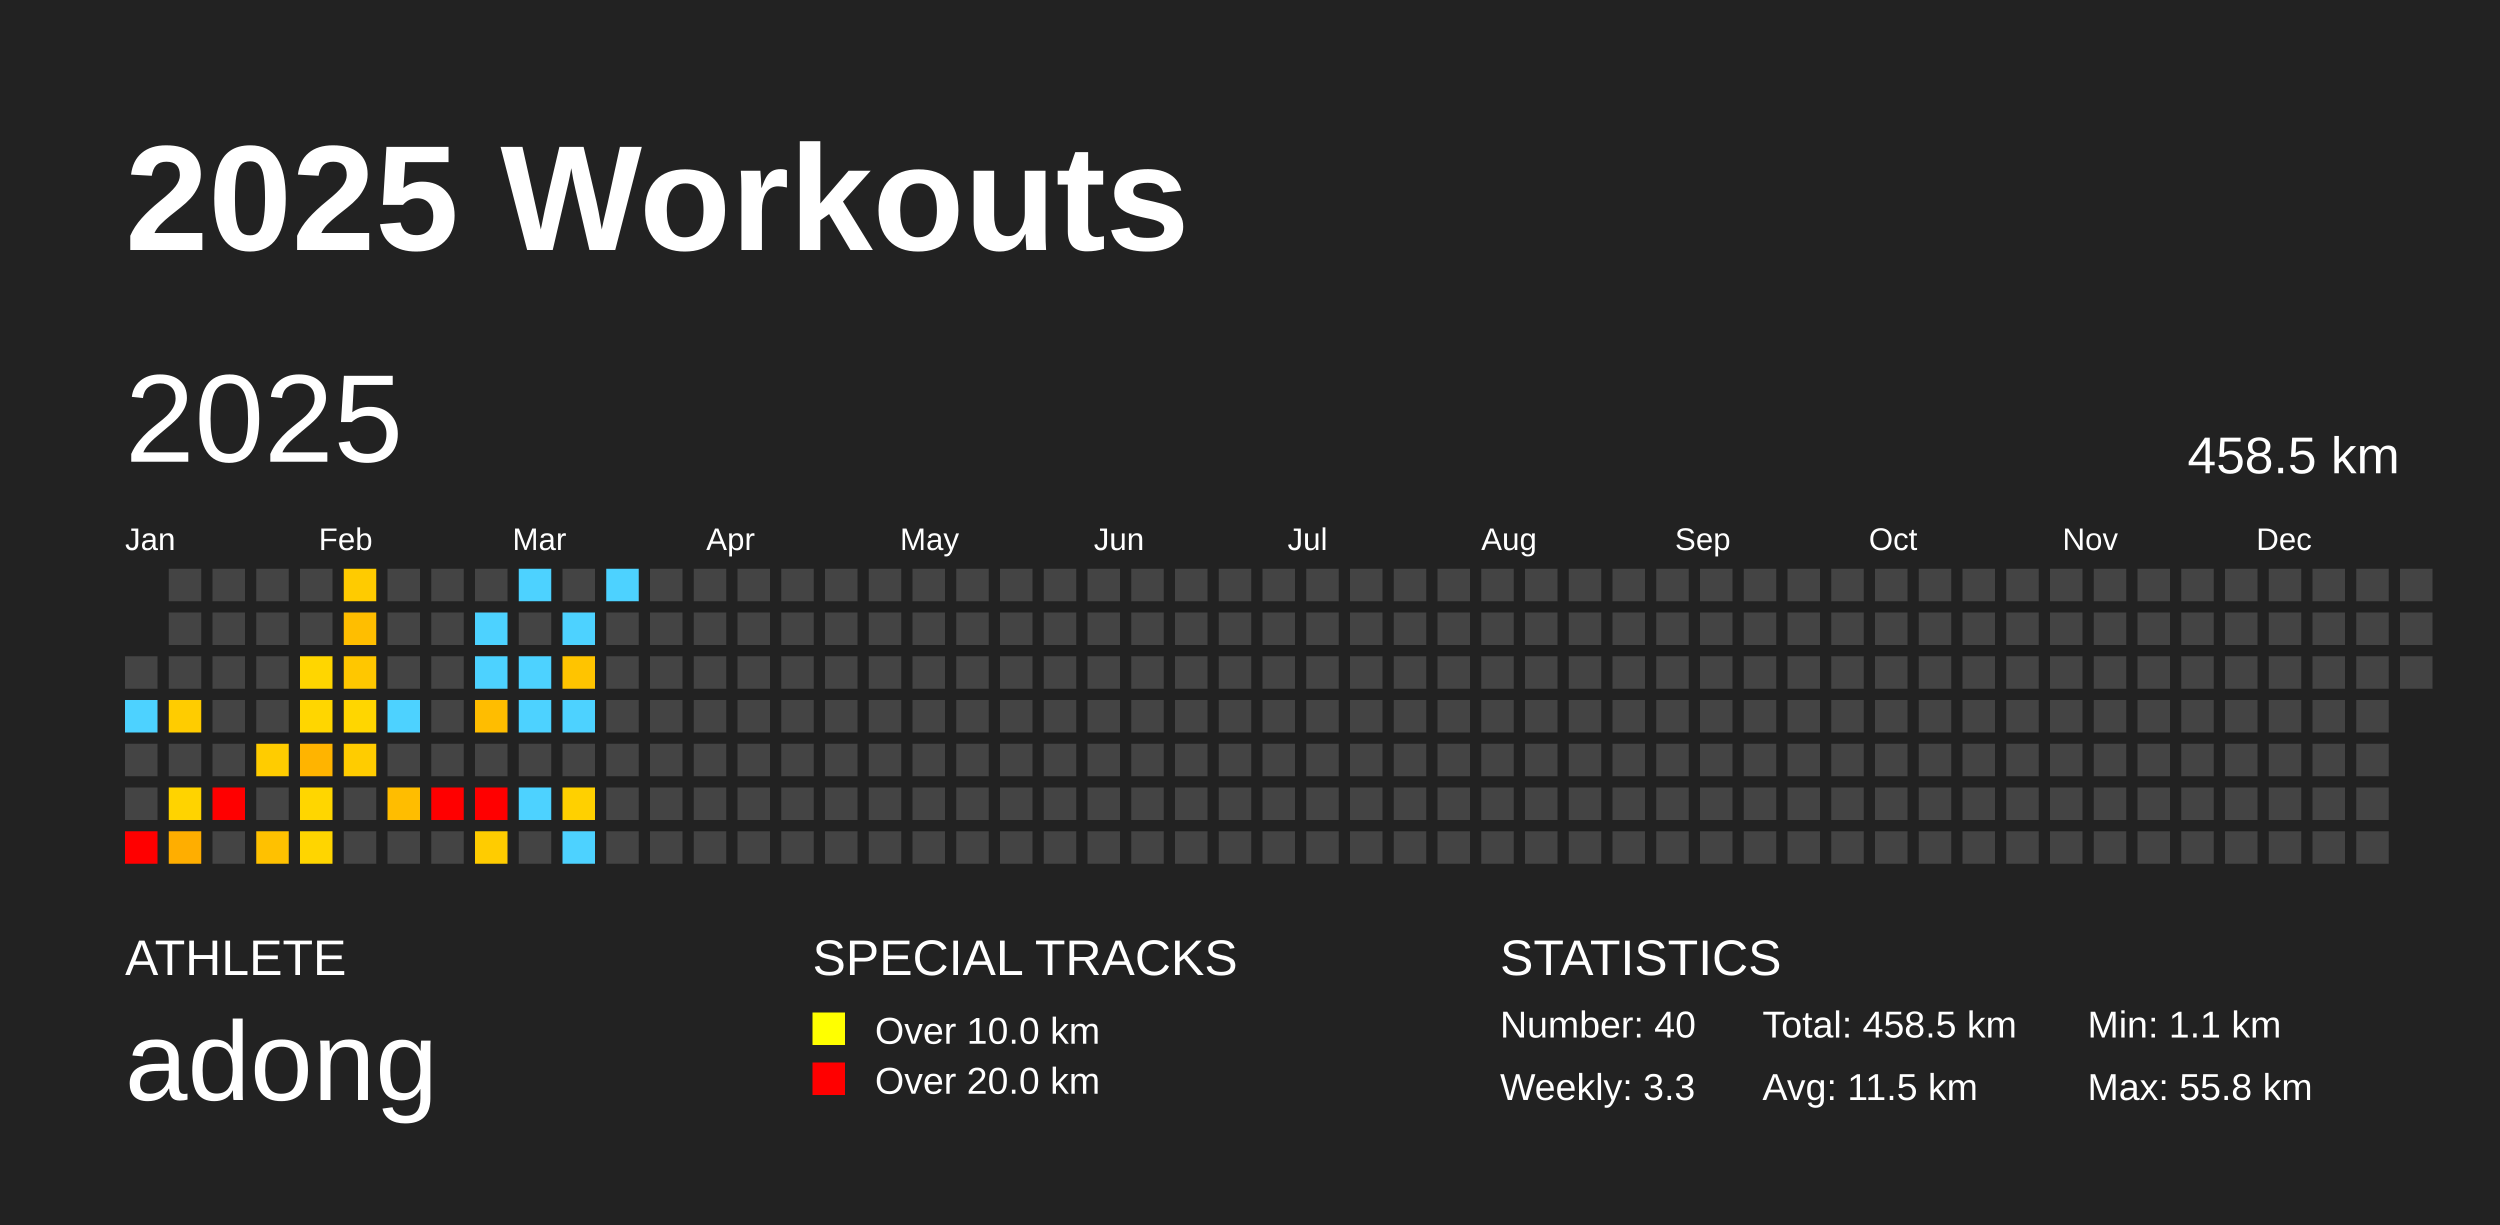
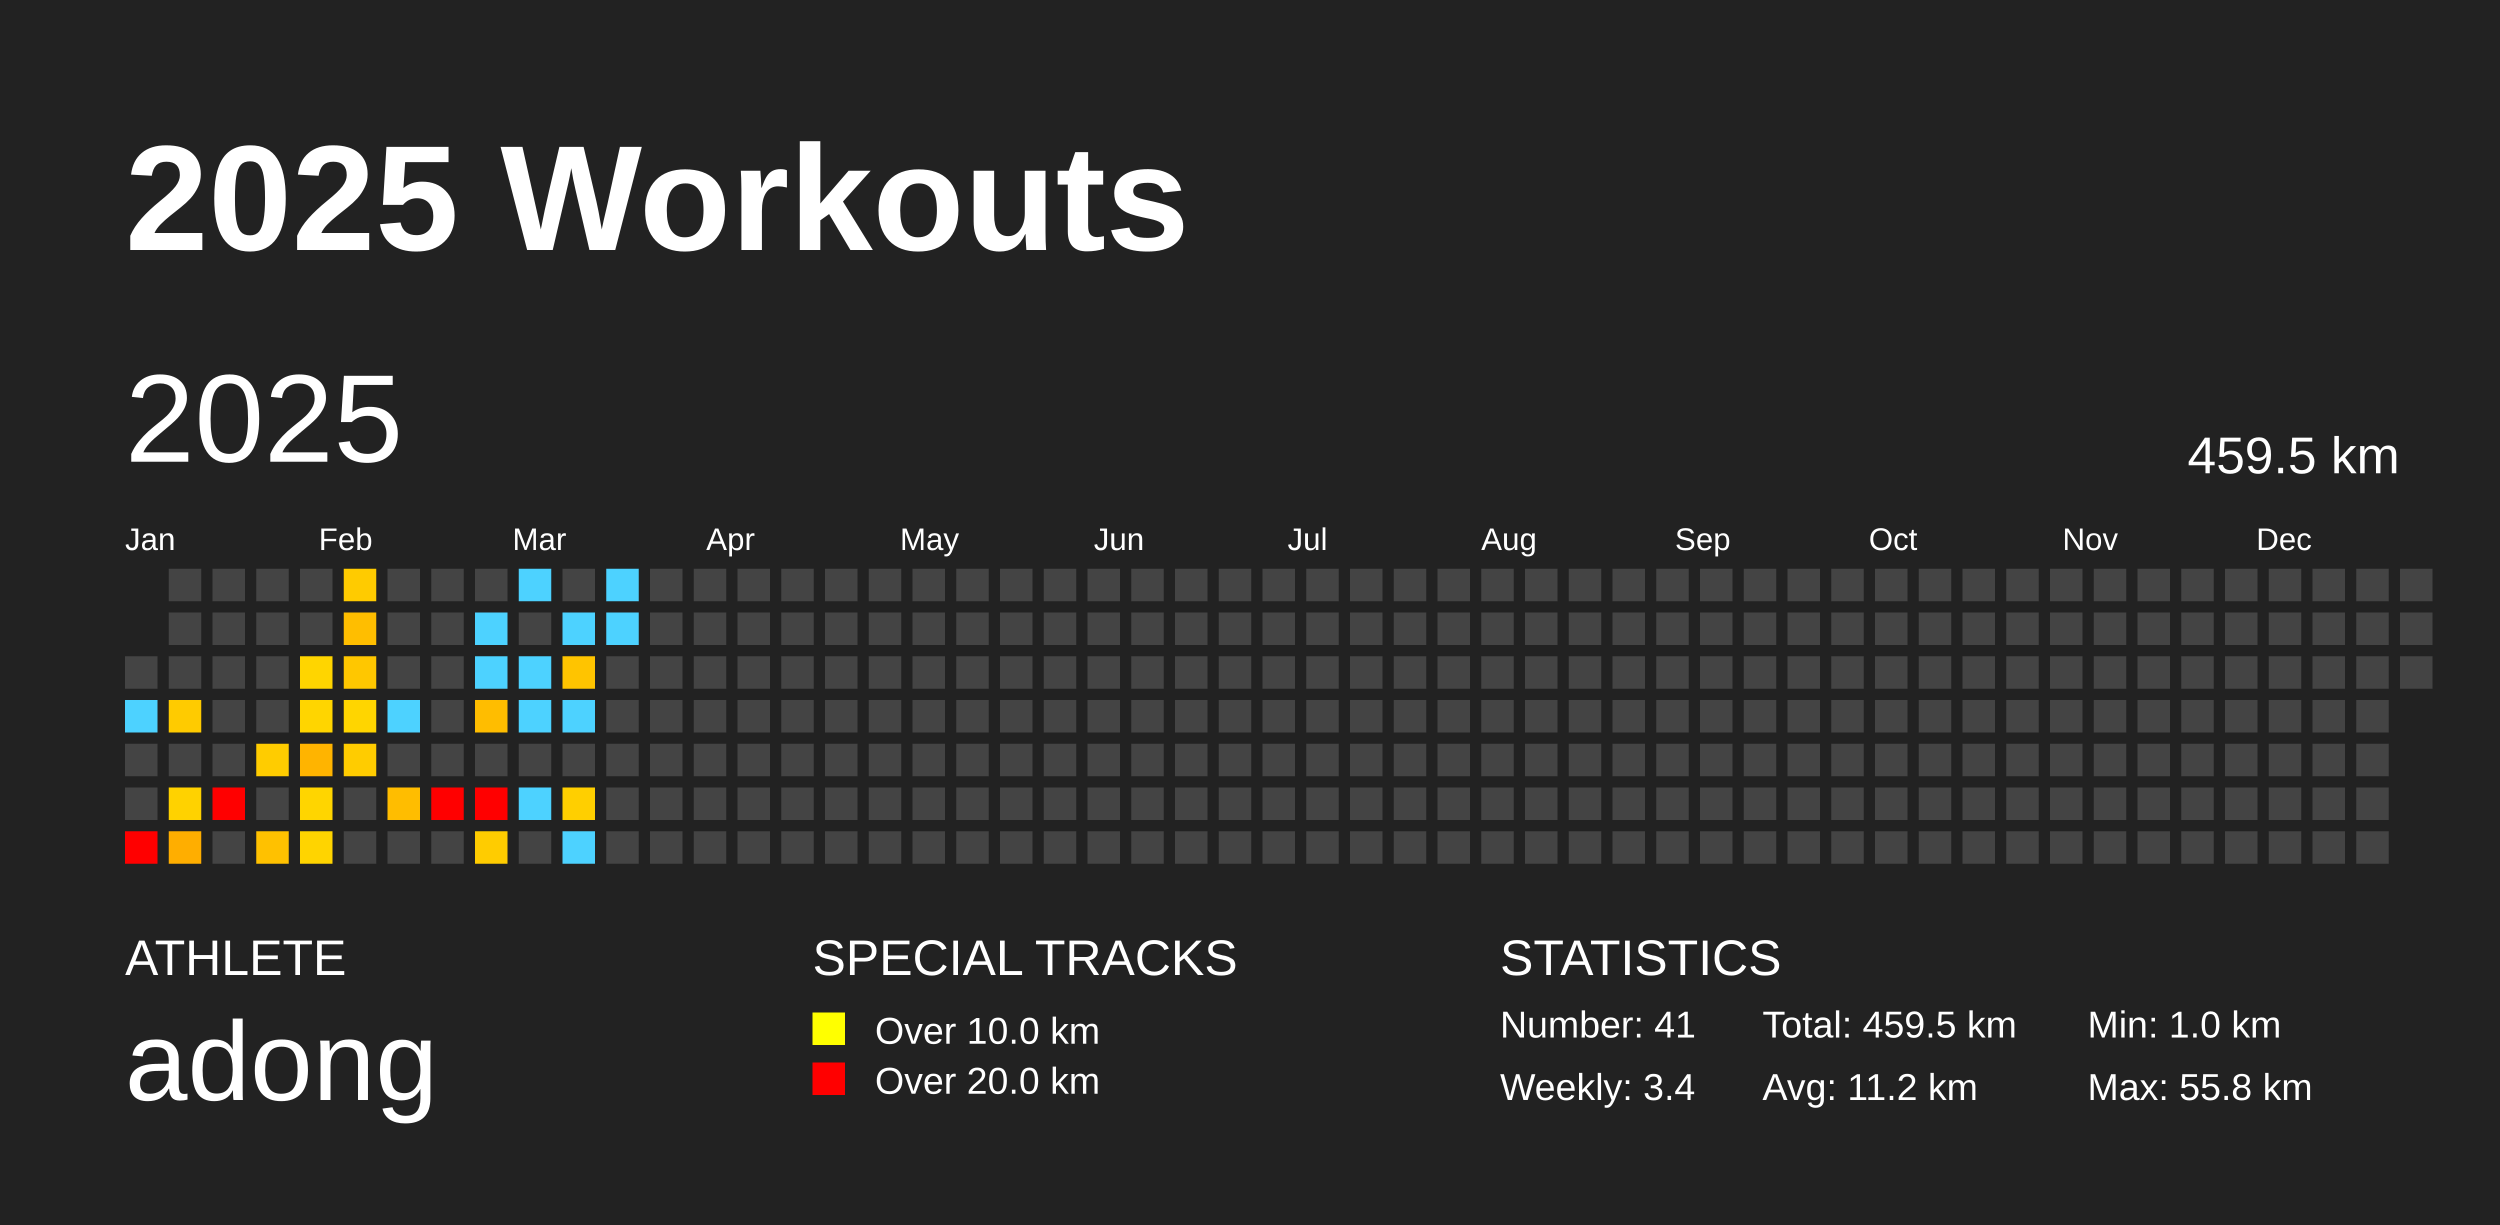
<svg xmlns="http://www.w3.org/2000/svg" baseProfile="full" height="98mm" version="1.1" viewBox="0,0,200,98" width="200mm">
  <defs />
  <rect fill="#222222" height="98" width="200" x="0" y="0" />
  <text fill="#FFFFFF" style="font-size:12px; font-family:Arial; font-weight:bold;" x="10" y="20">2025 Workouts</text>
  <text fill="#FFFFFF" style="font-size:4px; font-family:Arial" x="10" y="78">ATHLETE</text>
  <text fill="#FFFFFF" style="font-size:9px; font-family:Arial" x="10" y="88">adong</text>
  <text fill="#FFFFFF" style="font-size:4px; font-family:Arial" x="65" y="78">SPECIAL TRACKS</text>
  <rect fill="yellow" height="2.6" width="2.6" x="65" y="81" />
  <text fill="#FFFFFF" style="font-size:3px; font-family:Arial" x="70" y="83.5">Over 10.0 km</text>
  <rect fill="red" height="2.6" width="2.6" x="65" y="85" />
  <text fill="#FFFFFF" style="font-size:3px; font-family:Arial" x="70" y="87.5">Over 20.0 km</text>
  <text fill="#FFFFFF" style="font-size:4px; font-family:Arial" x="120" y="78">STATISTICS</text>
-   <text fill="#FFFFFF" style="font-size:3px; font-family:Arial" x="120" y="83">Number: 40</text>
-   <text fill="#FFFFFF" style="font-size:3px; font-family:Arial" x="120" y="88">Weekly: 3.3</text>
-   <text fill="#FFFFFF" style="font-size:3px; font-family:Arial" x="141" y="83">Total: 458.5 km</text>
-   <text fill="#FFFFFF" style="font-size:3px; font-family:Arial" x="141" y="88">Avg: 11.5 km</text>
-   <text fill="#FFFFFF" style="font-size:3px; font-family:Arial" x="167" y="83">Min: 1.1 km</text>
+   <text fill="#FFFFFF" style="font-size:3px; font-family:Arial" x="120" y="83">Number: 41</text>
+   <text fill="#FFFFFF" style="font-size:3px; font-family:Arial" x="120" y="88">Weekly: 3.4</text>
+   <text fill="#FFFFFF" style="font-size:3px; font-family:Arial" x="141" y="83">Total: 459.5 km</text>
+   <text fill="#FFFFFF" style="font-size:3px; font-family:Arial" x="141" y="88">Avg: 11.2 km</text>
+   <text fill="#FFFFFF" style="font-size:3px; font-family:Arial" x="167" y="83">Min: 1.0 km</text>
  <text fill="#FFFFFF" style="font-size:3px; font-family:Arial" x="167" y="88">Max: 55.8 km</text>
  <text dominant-baseline="hanging" fill="#FFFFFF" style="font-size:10.0px; font-family:Arial;" x="10" y="30">2025</text>
-   <text dominant-baseline="hanging" fill="#FFFFFF" style="font-size:4.125px; font-family:Arial;" x="175" y="35">458.5 km</text>
+   <text dominant-baseline="hanging" fill="#FFFFFF" style="font-size:4.125px; font-family:Arial;" x="175" y="35">459.5 km</text>
  <text fill="#FFFFFF" style="font-size:2.5px; font-family:Arial" x="10.0" y="44">Jan</text>
  <text fill="#FFFFFF" style="font-size:2.5px; font-family:Arial" x="25.5" y="44">Feb</text>
  <text fill="#FFFFFF" style="font-size:2.5px; font-family:Arial" x="41.0" y="44">Mar</text>
  <text fill="#FFFFFF" style="font-size:2.5px; font-family:Arial" x="56.5" y="44">Apr</text>
  <text fill="#FFFFFF" style="font-size:2.5px; font-family:Arial" x="72.0" y="44">May</text>
  <text fill="#FFFFFF" style="font-size:2.5px; font-family:Arial" x="87.5" y="44">Jun</text>
  <text fill="#FFFFFF" style="font-size:2.5px; font-family:Arial" x="103.0" y="44">Jul</text>
  <text fill="#FFFFFF" style="font-size:2.5px; font-family:Arial" x="118.5" y="44">Aug</text>
  <text fill="#FFFFFF" style="font-size:2.5px; font-family:Arial" x="134.0" y="44">Sep</text>
  <text fill="#FFFFFF" style="font-size:2.5px; font-family:Arial" x="149.5" y="44">Oct</text>
  <text fill="#FFFFFF" style="font-size:2.5px; font-family:Arial" x="165.0" y="44">Nov</text>
  <text fill="#FFFFFF" style="font-size:2.5px; font-family:Arial" x="180.5" y="44">Dec</text>
  <rect fill="#444444" height="2.6" width="2.6" x="10.0" y="52.5" />
  <rect fill="#4dd2ff" height="2.6" width="2.6" x="10.0" y="56.0" />
  <rect fill="#444444" height="2.6" width="2.6" x="10.0" y="59.5" />
  <rect fill="#444444" height="2.6" width="2.6" x="10.0" y="63.0" />
  <rect fill="red" height="2.6" width="2.6" x="10.0" y="66.5" />
  <rect fill="#444444" height="2.6" width="2.6" x="13.5" y="45.5" />
  <rect fill="#444444" height="2.6" width="2.6" x="13.5" y="49.0" />
  <rect fill="#444444" height="2.6" width="2.6" x="13.5" y="52.5" />
-   <rect fill="#ffcc00" height="2.6" width="2.6" x="13.5" y="56.0" />
+   <rect fill="#ffcb00" height="2.6" width="2.6" x="13.5" y="56.0" />
  <rect fill="#444444" height="2.6" width="2.6" x="13.5" y="59.5" />
-   <rect fill="#ffd300" height="2.6" width="2.6" x="13.5" y="63.0" />
+   <rect fill="#ffd200" height="2.6" width="2.6" x="13.5" y="63.0" />
  <rect fill="#ffae00" height="2.6" width="2.6" x="13.5" y="66.5" />
  <rect fill="#444444" height="2.6" width="2.6" x="17.0" y="45.5" />
  <rect fill="#444444" height="2.6" width="2.6" x="17.0" y="49.0" />
  <rect fill="#444444" height="2.6" width="2.6" x="17.0" y="52.5" />
  <rect fill="#444444" height="2.6" width="2.6" x="17.0" y="56.0" />
  <rect fill="#444444" height="2.6" width="2.6" x="17.0" y="59.5" />
  <rect fill="red" height="2.6" width="2.6" x="17.0" y="63.0" />
  <rect fill="#444444" height="2.6" width="2.6" x="17.0" y="66.5" />
  <rect fill="#444444" height="2.6" width="2.6" x="20.5" y="45.5" />
  <rect fill="#444444" height="2.6" width="2.6" x="20.5" y="49.0" />
  <rect fill="#444444" height="2.6" width="2.6" x="20.5" y="52.5" />
  <rect fill="#444444" height="2.6" width="2.6" x="20.5" y="56.0" />
  <rect fill="#ffcc00" height="2.6" width="2.6" x="20.5" y="59.5" />
  <rect fill="#444444" height="2.6" width="2.6" x="20.5" y="63.0" />
  <rect fill="#ffc100" height="2.6" width="2.6" x="20.5" y="66.5" />
  <rect fill="#444444" height="2.6" width="2.6" x="24.0" y="45.5" />
  <rect fill="#444444" height="2.6" width="2.6" x="24.0" y="49.0" />
-   <rect fill="#ffd600" height="2.6" width="2.6" x="24.0" y="52.5" />
-   <rect fill="#ffd600" height="2.6" width="2.6" x="24.0" y="56.0" />
+   <rect fill="#ffd500" height="2.6" width="2.6" x="24.0" y="52.5" />
+   <rect fill="#ffd500" height="2.6" width="2.6" x="24.0" y="56.0" />
  <rect fill="#ffb400" height="2.6" width="2.6" x="24.0" y="59.5" />
-   <rect fill="#ffd600" height="2.6" width="2.6" x="24.0" y="63.0" />
-   <rect fill="#ffd500" height="2.6" width="2.6" x="24.0" y="66.5" />
+   <rect fill="#ffd500" height="2.6" width="2.6" x="24.0" y="63.0" />
+   <rect fill="#ffd400" height="2.6" width="2.6" x="24.0" y="66.5" />
  <rect fill="#ffcb00" height="2.6" width="2.6" x="27.5" y="45.5" />
  <rect fill="#ffbe00" height="2.6" width="2.6" x="27.5" y="49.0" />
  <rect fill="#ffc700" height="2.6" width="2.6" x="27.5" y="52.5" />
-   <rect fill="#ffd600" height="2.6" width="2.6" x="27.5" y="56.0" />
+   <rect fill="#ffd500" height="2.6" width="2.6" x="27.5" y="56.0" />
  <rect fill="#ffcc00" height="2.6" width="2.6" x="27.5" y="59.5" />
  <rect fill="#444444" height="2.6" width="2.6" x="27.5" y="63.0" />
  <rect fill="#444444" height="2.6" width="2.6" x="27.5" y="66.5" />
  <rect fill="#444444" height="2.6" width="2.6" x="31.0" y="45.5" />
  <rect fill="#444444" height="2.6" width="2.6" x="31.0" y="49.0" />
  <rect fill="#444444" height="2.6" width="2.6" x="31.0" y="52.5" />
  <rect fill="#4dd2ff" height="2.6" width="2.6" x="31.0" y="56.0" />
  <rect fill="#444444" height="2.6" width="2.6" x="31.0" y="59.5" />
  <rect fill="#ffbd00" height="2.6" width="2.6" x="31.0" y="63.0" />
  <rect fill="#444444" height="2.6" width="2.6" x="31.0" y="66.5" />
  <rect fill="#444444" height="2.6" width="2.6" x="34.5" y="45.5" />
  <rect fill="#444444" height="2.6" width="2.6" x="34.5" y="49.0" />
  <rect fill="#444444" height="2.6" width="2.6" x="34.5" y="52.5" />
  <rect fill="#444444" height="2.6" width="2.6" x="34.5" y="56.0" />
  <rect fill="#444444" height="2.6" width="2.6" x="34.5" y="59.5" />
  <rect fill="red" height="2.6" width="2.6" x="34.5" y="63.0" />
  <rect fill="#444444" height="2.6" width="2.6" x="34.5" y="66.5" />
  <rect fill="#444444" height="2.6" width="2.6" x="38.0" y="45.5" />
  <rect fill="#4dd2ff" height="2.6" width="2.6" x="38.0" y="49.0" />
  <rect fill="#4dd2ff" height="2.6" width="2.6" x="38.0" y="52.5" />
  <rect fill="#ffbd00" height="2.6" width="2.6" x="38.0" y="56.0" />
  <rect fill="#444444" height="2.6" width="2.6" x="38.0" y="59.5" />
  <rect fill="red" height="2.6" width="2.6" x="38.0" y="63.0" />
  <rect fill="#ffcc00" height="2.6" width="2.6" x="38.0" y="66.5" />
  <rect fill="#4dd2ff" height="2.6" width="2.6" x="41.5" y="45.5" />
  <rect fill="#444444" height="2.6" width="2.6" x="41.5" y="49.0" />
  <rect fill="#4dd2ff" height="2.6" width="2.6" x="41.5" y="52.5" />
  <rect fill="#4dd2ff" height="2.6" width="2.6" x="41.5" y="56.0" />
  <rect fill="#444444" height="2.6" width="2.6" x="41.5" y="59.5" />
  <rect fill="#4dd2ff" height="2.6" width="2.6" x="41.5" y="63.0" />
  <rect fill="#444444" height="2.6" width="2.6" x="41.5" y="66.5" />
  <rect fill="#444444" height="2.6" width="2.6" x="45.0" y="45.5" />
  <rect fill="#4dd2ff" height="2.6" width="2.6" x="45.0" y="49.0" />
  <rect fill="#ffc400" height="2.6" width="2.6" x="45.0" y="52.5" />
  <rect fill="#4dd2ff" height="2.6" width="2.6" x="45.0" y="56.0" />
  <rect fill="#444444" height="2.6" width="2.6" x="45.0" y="59.5" />
-   <rect fill="#ffd000" height="2.6" width="2.6" x="45.0" y="63.0" />
+   <rect fill="#ffcf00" height="2.6" width="2.6" x="45.0" y="63.0" />
  <rect fill="#4dd2ff" height="2.6" width="2.6" x="45.0" y="66.5" />
  <rect fill="#4dd2ff" height="2.6" width="2.6" x="48.5" y="45.5" />
-   <rect fill="#444444" height="2.6" width="2.6" x="48.5" y="49.0" />
+   <rect fill="#4dd2ff" height="2.6" width="2.6" x="48.5" y="49.0" />
  <rect fill="#444444" height="2.6" width="2.6" x="48.5" y="52.5" />
  <rect fill="#444444" height="2.6" width="2.6" x="48.5" y="56.0" />
  <rect fill="#444444" height="2.6" width="2.6" x="48.5" y="59.5" />
  <rect fill="#444444" height="2.6" width="2.6" x="48.5" y="63.0" />
  <rect fill="#444444" height="2.6" width="2.6" x="48.5" y="66.5" />
  <rect fill="#444444" height="2.6" width="2.6" x="52.0" y="45.5" />
  <rect fill="#444444" height="2.6" width="2.6" x="52.0" y="49.0" />
  <rect fill="#444444" height="2.6" width="2.6" x="52.0" y="52.5" />
  <rect fill="#444444" height="2.6" width="2.6" x="52.0" y="56.0" />
  <rect fill="#444444" height="2.6" width="2.6" x="52.0" y="59.5" />
  <rect fill="#444444" height="2.6" width="2.6" x="52.0" y="63.0" />
  <rect fill="#444444" height="2.6" width="2.6" x="52.0" y="66.5" />
  <rect fill="#444444" height="2.6" width="2.6" x="55.5" y="45.5" />
  <rect fill="#444444" height="2.6" width="2.6" x="55.5" y="49.0" />
  <rect fill="#444444" height="2.6" width="2.6" x="55.5" y="52.5" />
  <rect fill="#444444" height="2.6" width="2.6" x="55.5" y="56.0" />
  <rect fill="#444444" height="2.6" width="2.6" x="55.5" y="59.5" />
  <rect fill="#444444" height="2.6" width="2.6" x="55.5" y="63.0" />
  <rect fill="#444444" height="2.6" width="2.6" x="55.5" y="66.5" />
  <rect fill="#444444" height="2.6" width="2.6" x="59.0" y="45.5" />
  <rect fill="#444444" height="2.6" width="2.6" x="59.0" y="49.0" />
  <rect fill="#444444" height="2.6" width="2.6" x="59.0" y="52.5" />
  <rect fill="#444444" height="2.6" width="2.6" x="59.0" y="56.0" />
  <rect fill="#444444" height="2.6" width="2.6" x="59.0" y="59.5" />
  <rect fill="#444444" height="2.6" width="2.6" x="59.0" y="63.0" />
  <rect fill="#444444" height="2.6" width="2.6" x="59.0" y="66.5" />
  <rect fill="#444444" height="2.6" width="2.6" x="62.5" y="45.5" />
  <rect fill="#444444" height="2.6" width="2.6" x="62.5" y="49.0" />
  <rect fill="#444444" height="2.6" width="2.6" x="62.5" y="52.5" />
  <rect fill="#444444" height="2.6" width="2.6" x="62.5" y="56.0" />
  <rect fill="#444444" height="2.6" width="2.6" x="62.5" y="59.5" />
  <rect fill="#444444" height="2.6" width="2.6" x="62.5" y="63.0" />
  <rect fill="#444444" height="2.6" width="2.6" x="62.5" y="66.5" />
  <rect fill="#444444" height="2.6" width="2.6" x="66.0" y="45.5" />
  <rect fill="#444444" height="2.6" width="2.6" x="66.0" y="49.0" />
  <rect fill="#444444" height="2.6" width="2.6" x="66.0" y="52.5" />
  <rect fill="#444444" height="2.6" width="2.6" x="66.0" y="56.0" />
  <rect fill="#444444" height="2.6" width="2.6" x="66.0" y="59.5" />
  <rect fill="#444444" height="2.6" width="2.6" x="66.0" y="63.0" />
  <rect fill="#444444" height="2.6" width="2.6" x="66.0" y="66.5" />
  <rect fill="#444444" height="2.6" width="2.6" x="69.5" y="45.5" />
  <rect fill="#444444" height="2.6" width="2.6" x="69.5" y="49.0" />
  <rect fill="#444444" height="2.6" width="2.6" x="69.5" y="52.5" />
  <rect fill="#444444" height="2.6" width="2.6" x="69.5" y="56.0" />
  <rect fill="#444444" height="2.6" width="2.6" x="69.5" y="59.5" />
  <rect fill="#444444" height="2.6" width="2.6" x="69.5" y="63.0" />
  <rect fill="#444444" height="2.6" width="2.6" x="69.5" y="66.5" />
  <rect fill="#444444" height="2.6" width="2.6" x="73.0" y="45.5" />
  <rect fill="#444444" height="2.6" width="2.6" x="73.0" y="49.0" />
  <rect fill="#444444" height="2.6" width="2.6" x="73.0" y="52.5" />
  <rect fill="#444444" height="2.6" width="2.6" x="73.0" y="56.0" />
  <rect fill="#444444" height="2.6" width="2.6" x="73.0" y="59.5" />
  <rect fill="#444444" height="2.6" width="2.6" x="73.0" y="63.0" />
  <rect fill="#444444" height="2.6" width="2.6" x="73.0" y="66.5" />
  <rect fill="#444444" height="2.6" width="2.6" x="76.5" y="45.5" />
  <rect fill="#444444" height="2.6" width="2.6" x="76.5" y="49.0" />
  <rect fill="#444444" height="2.6" width="2.6" x="76.5" y="52.5" />
  <rect fill="#444444" height="2.6" width="2.6" x="76.5" y="56.0" />
  <rect fill="#444444" height="2.6" width="2.6" x="76.5" y="59.5" />
  <rect fill="#444444" height="2.6" width="2.6" x="76.5" y="63.0" />
  <rect fill="#444444" height="2.6" width="2.6" x="76.5" y="66.5" />
  <rect fill="#444444" height="2.6" width="2.6" x="80.0" y="45.5" />
  <rect fill="#444444" height="2.6" width="2.6" x="80.0" y="49.0" />
  <rect fill="#444444" height="2.6" width="2.6" x="80.0" y="52.5" />
  <rect fill="#444444" height="2.6" width="2.6" x="80.0" y="56.0" />
  <rect fill="#444444" height="2.6" width="2.6" x="80.0" y="59.5" />
  <rect fill="#444444" height="2.6" width="2.6" x="80.0" y="63.0" />
  <rect fill="#444444" height="2.6" width="2.6" x="80.0" y="66.5" />
  <rect fill="#444444" height="2.6" width="2.6" x="83.5" y="45.5" />
  <rect fill="#444444" height="2.6" width="2.6" x="83.5" y="49.0" />
  <rect fill="#444444" height="2.6" width="2.6" x="83.5" y="52.5" />
  <rect fill="#444444" height="2.6" width="2.6" x="83.5" y="56.0" />
  <rect fill="#444444" height="2.6" width="2.6" x="83.5" y="59.5" />
  <rect fill="#444444" height="2.6" width="2.6" x="83.5" y="63.0" />
  <rect fill="#444444" height="2.6" width="2.6" x="83.5" y="66.5" />
  <rect fill="#444444" height="2.6" width="2.6" x="87.0" y="45.5" />
  <rect fill="#444444" height="2.6" width="2.6" x="87.0" y="49.0" />
  <rect fill="#444444" height="2.6" width="2.6" x="87.0" y="52.5" />
  <rect fill="#444444" height="2.6" width="2.6" x="87.0" y="56.0" />
  <rect fill="#444444" height="2.6" width="2.6" x="87.0" y="59.5" />
  <rect fill="#444444" height="2.6" width="2.6" x="87.0" y="63.0" />
  <rect fill="#444444" height="2.6" width="2.6" x="87.0" y="66.5" />
  <rect fill="#444444" height="2.6" width="2.6" x="90.5" y="45.5" />
  <rect fill="#444444" height="2.6" width="2.6" x="90.5" y="49.0" />
  <rect fill="#444444" height="2.6" width="2.6" x="90.5" y="52.5" />
  <rect fill="#444444" height="2.6" width="2.6" x="90.5" y="56.0" />
  <rect fill="#444444" height="2.6" width="2.6" x="90.5" y="59.5" />
  <rect fill="#444444" height="2.6" width="2.6" x="90.5" y="63.0" />
  <rect fill="#444444" height="2.6" width="2.6" x="90.5" y="66.5" />
  <rect fill="#444444" height="2.6" width="2.6" x="94.0" y="45.5" />
  <rect fill="#444444" height="2.6" width="2.6" x="94.0" y="49.0" />
  <rect fill="#444444" height="2.6" width="2.6" x="94.0" y="52.5" />
  <rect fill="#444444" height="2.6" width="2.6" x="94.0" y="56.0" />
  <rect fill="#444444" height="2.6" width="2.6" x="94.0" y="59.5" />
  <rect fill="#444444" height="2.6" width="2.6" x="94.0" y="63.0" />
  <rect fill="#444444" height="2.6" width="2.6" x="94.0" y="66.5" />
  <rect fill="#444444" height="2.6" width="2.6" x="97.5" y="45.5" />
  <rect fill="#444444" height="2.6" width="2.6" x="97.5" y="49.0" />
  <rect fill="#444444" height="2.6" width="2.6" x="97.5" y="52.5" />
  <rect fill="#444444" height="2.6" width="2.6" x="97.5" y="56.0" />
  <rect fill="#444444" height="2.6" width="2.6" x="97.5" y="59.5" />
  <rect fill="#444444" height="2.6" width="2.6" x="97.5" y="63.0" />
  <rect fill="#444444" height="2.6" width="2.6" x="97.5" y="66.5" />
  <rect fill="#444444" height="2.6" width="2.6" x="101.0" y="45.5" />
  <rect fill="#444444" height="2.6" width="2.6" x="101.0" y="49.0" />
  <rect fill="#444444" height="2.6" width="2.6" x="101.0" y="52.5" />
  <rect fill="#444444" height="2.6" width="2.6" x="101.0" y="56.0" />
  <rect fill="#444444" height="2.6" width="2.6" x="101.0" y="59.5" />
  <rect fill="#444444" height="2.6" width="2.6" x="101.0" y="63.0" />
  <rect fill="#444444" height="2.6" width="2.6" x="101.0" y="66.5" />
  <rect fill="#444444" height="2.6" width="2.6" x="104.5" y="45.5" />
  <rect fill="#444444" height="2.6" width="2.6" x="104.5" y="49.0" />
  <rect fill="#444444" height="2.6" width="2.6" x="104.5" y="52.5" />
  <rect fill="#444444" height="2.6" width="2.6" x="104.5" y="56.0" />
  <rect fill="#444444" height="2.6" width="2.6" x="104.5" y="59.5" />
  <rect fill="#444444" height="2.6" width="2.6" x="104.5" y="63.0" />
  <rect fill="#444444" height="2.6" width="2.6" x="104.5" y="66.5" />
  <rect fill="#444444" height="2.6" width="2.6" x="108.0" y="45.5" />
  <rect fill="#444444" height="2.6" width="2.6" x="108.0" y="49.0" />
  <rect fill="#444444" height="2.6" width="2.6" x="108.0" y="52.5" />
  <rect fill="#444444" height="2.6" width="2.6" x="108.0" y="56.0" />
  <rect fill="#444444" height="2.6" width="2.6" x="108.0" y="59.5" />
  <rect fill="#444444" height="2.6" width="2.6" x="108.0" y="63.0" />
  <rect fill="#444444" height="2.6" width="2.6" x="108.0" y="66.5" />
  <rect fill="#444444" height="2.6" width="2.6" x="111.5" y="45.5" />
  <rect fill="#444444" height="2.6" width="2.6" x="111.5" y="49.0" />
  <rect fill="#444444" height="2.6" width="2.6" x="111.5" y="52.5" />
  <rect fill="#444444" height="2.6" width="2.6" x="111.5" y="56.0" />
  <rect fill="#444444" height="2.6" width="2.6" x="111.5" y="59.5" />
  <rect fill="#444444" height="2.6" width="2.6" x="111.5" y="63.0" />
  <rect fill="#444444" height="2.6" width="2.6" x="111.5" y="66.5" />
  <rect fill="#444444" height="2.6" width="2.6" x="115.0" y="45.5" />
  <rect fill="#444444" height="2.6" width="2.6" x="115.0" y="49.0" />
  <rect fill="#444444" height="2.6" width="2.6" x="115.0" y="52.5" />
  <rect fill="#444444" height="2.6" width="2.6" x="115.0" y="56.0" />
  <rect fill="#444444" height="2.6" width="2.6" x="115.0" y="59.5" />
  <rect fill="#444444" height="2.6" width="2.6" x="115.0" y="63.0" />
  <rect fill="#444444" height="2.6" width="2.6" x="115.0" y="66.5" />
  <rect fill="#444444" height="2.6" width="2.6" x="118.5" y="45.5" />
  <rect fill="#444444" height="2.6" width="2.6" x="118.5" y="49.0" />
  <rect fill="#444444" height="2.6" width="2.6" x="118.5" y="52.5" />
  <rect fill="#444444" height="2.6" width="2.6" x="118.5" y="56.0" />
  <rect fill="#444444" height="2.6" width="2.6" x="118.5" y="59.5" />
  <rect fill="#444444" height="2.6" width="2.6" x="118.5" y="63.0" />
  <rect fill="#444444" height="2.6" width="2.6" x="118.5" y="66.5" />
  <rect fill="#444444" height="2.6" width="2.6" x="122.0" y="45.5" />
  <rect fill="#444444" height="2.6" width="2.6" x="122.0" y="49.0" />
  <rect fill="#444444" height="2.6" width="2.6" x="122.0" y="52.5" />
  <rect fill="#444444" height="2.6" width="2.6" x="122.0" y="56.0" />
  <rect fill="#444444" height="2.6" width="2.6" x="122.0" y="59.5" />
  <rect fill="#444444" height="2.6" width="2.6" x="122.0" y="63.0" />
  <rect fill="#444444" height="2.6" width="2.6" x="122.0" y="66.5" />
  <rect fill="#444444" height="2.6" width="2.6" x="125.5" y="45.5" />
  <rect fill="#444444" height="2.6" width="2.6" x="125.5" y="49.0" />
  <rect fill="#444444" height="2.6" width="2.6" x="125.5" y="52.5" />
  <rect fill="#444444" height="2.6" width="2.6" x="125.5" y="56.0" />
  <rect fill="#444444" height="2.6" width="2.6" x="125.5" y="59.5" />
  <rect fill="#444444" height="2.6" width="2.6" x="125.5" y="63.0" />
  <rect fill="#444444" height="2.6" width="2.6" x="125.5" y="66.5" />
  <rect fill="#444444" height="2.6" width="2.6" x="129.0" y="45.5" />
  <rect fill="#444444" height="2.6" width="2.6" x="129.0" y="49.0" />
  <rect fill="#444444" height="2.6" width="2.6" x="129.0" y="52.5" />
  <rect fill="#444444" height="2.6" width="2.6" x="129.0" y="56.0" />
  <rect fill="#444444" height="2.6" width="2.6" x="129.0" y="59.5" />
  <rect fill="#444444" height="2.6" width="2.6" x="129.0" y="63.0" />
  <rect fill="#444444" height="2.6" width="2.6" x="129.0" y="66.5" />
  <rect fill="#444444" height="2.6" width="2.6" x="132.5" y="45.5" />
  <rect fill="#444444" height="2.6" width="2.6" x="132.5" y="49.0" />
  <rect fill="#444444" height="2.6" width="2.6" x="132.5" y="52.5" />
  <rect fill="#444444" height="2.6" width="2.6" x="132.5" y="56.0" />
  <rect fill="#444444" height="2.6" width="2.6" x="132.5" y="59.5" />
  <rect fill="#444444" height="2.6" width="2.6" x="132.5" y="63.0" />
  <rect fill="#444444" height="2.6" width="2.6" x="132.5" y="66.5" />
  <rect fill="#444444" height="2.6" width="2.6" x="136.0" y="45.5" />
  <rect fill="#444444" height="2.6" width="2.6" x="136.0" y="49.0" />
  <rect fill="#444444" height="2.6" width="2.6" x="136.0" y="52.5" />
  <rect fill="#444444" height="2.6" width="2.6" x="136.0" y="56.0" />
  <rect fill="#444444" height="2.6" width="2.6" x="136.0" y="59.5" />
  <rect fill="#444444" height="2.6" width="2.6" x="136.0" y="63.0" />
  <rect fill="#444444" height="2.6" width="2.6" x="136.0" y="66.5" />
  <rect fill="#444444" height="2.6" width="2.6" x="139.5" y="45.5" />
  <rect fill="#444444" height="2.6" width="2.6" x="139.5" y="49.0" />
  <rect fill="#444444" height="2.6" width="2.6" x="139.5" y="52.5" />
  <rect fill="#444444" height="2.6" width="2.6" x="139.5" y="56.0" />
  <rect fill="#444444" height="2.6" width="2.6" x="139.5" y="59.5" />
  <rect fill="#444444" height="2.6" width="2.6" x="139.5" y="63.0" />
  <rect fill="#444444" height="2.6" width="2.6" x="139.5" y="66.5" />
  <rect fill="#444444" height="2.6" width="2.6" x="143.0" y="45.5" />
  <rect fill="#444444" height="2.6" width="2.6" x="143.0" y="49.0" />
  <rect fill="#444444" height="2.6" width="2.6" x="143.0" y="52.5" />
  <rect fill="#444444" height="2.6" width="2.6" x="143.0" y="56.0" />
  <rect fill="#444444" height="2.6" width="2.6" x="143.0" y="59.5" />
  <rect fill="#444444" height="2.6" width="2.6" x="143.0" y="63.0" />
  <rect fill="#444444" height="2.6" width="2.6" x="143.0" y="66.5" />
  <rect fill="#444444" height="2.6" width="2.6" x="146.5" y="45.5" />
  <rect fill="#444444" height="2.6" width="2.6" x="146.5" y="49.0" />
  <rect fill="#444444" height="2.6" width="2.6" x="146.5" y="52.5" />
  <rect fill="#444444" height="2.6" width="2.6" x="146.5" y="56.0" />
  <rect fill="#444444" height="2.6" width="2.6" x="146.5" y="59.5" />
  <rect fill="#444444" height="2.6" width="2.6" x="146.5" y="63.0" />
  <rect fill="#444444" height="2.6" width="2.6" x="146.5" y="66.5" />
  <rect fill="#444444" height="2.6" width="2.6" x="150.0" y="45.5" />
  <rect fill="#444444" height="2.6" width="2.6" x="150.0" y="49.0" />
  <rect fill="#444444" height="2.6" width="2.6" x="150.0" y="52.5" />
  <rect fill="#444444" height="2.6" width="2.6" x="150.0" y="56.0" />
  <rect fill="#444444" height="2.6" width="2.6" x="150.0" y="59.5" />
  <rect fill="#444444" height="2.6" width="2.6" x="150.0" y="63.0" />
  <rect fill="#444444" height="2.6" width="2.6" x="150.0" y="66.5" />
  <rect fill="#444444" height="2.6" width="2.6" x="153.5" y="45.5" />
  <rect fill="#444444" height="2.6" width="2.6" x="153.5" y="49.0" />
  <rect fill="#444444" height="2.6" width="2.6" x="153.5" y="52.5" />
  <rect fill="#444444" height="2.6" width="2.6" x="153.5" y="56.0" />
  <rect fill="#444444" height="2.6" width="2.6" x="153.5" y="59.5" />
  <rect fill="#444444" height="2.6" width="2.6" x="153.5" y="63.0" />
  <rect fill="#444444" height="2.6" width="2.6" x="153.5" y="66.5" />
  <rect fill="#444444" height="2.6" width="2.6" x="157.0" y="45.5" />
  <rect fill="#444444" height="2.6" width="2.6" x="157.0" y="49.0" />
  <rect fill="#444444" height="2.6" width="2.6" x="157.0" y="52.5" />
  <rect fill="#444444" height="2.6" width="2.6" x="157.0" y="56.0" />
  <rect fill="#444444" height="2.6" width="2.6" x="157.0" y="59.5" />
  <rect fill="#444444" height="2.6" width="2.6" x="157.0" y="63.0" />
  <rect fill="#444444" height="2.6" width="2.6" x="157.0" y="66.5" />
  <rect fill="#444444" height="2.6" width="2.6" x="160.5" y="45.5" />
  <rect fill="#444444" height="2.6" width="2.6" x="160.5" y="49.0" />
  <rect fill="#444444" height="2.6" width="2.6" x="160.5" y="52.5" />
  <rect fill="#444444" height="2.6" width="2.6" x="160.5" y="56.0" />
  <rect fill="#444444" height="2.6" width="2.6" x="160.5" y="59.5" />
  <rect fill="#444444" height="2.6" width="2.6" x="160.5" y="63.0" />
  <rect fill="#444444" height="2.6" width="2.6" x="160.5" y="66.5" />
  <rect fill="#444444" height="2.6" width="2.6" x="164.0" y="45.5" />
  <rect fill="#444444" height="2.6" width="2.6" x="164.0" y="49.0" />
  <rect fill="#444444" height="2.6" width="2.6" x="164.0" y="52.5" />
  <rect fill="#444444" height="2.6" width="2.6" x="164.0" y="56.0" />
  <rect fill="#444444" height="2.6" width="2.6" x="164.0" y="59.5" />
  <rect fill="#444444" height="2.6" width="2.6" x="164.0" y="63.0" />
  <rect fill="#444444" height="2.6" width="2.6" x="164.0" y="66.5" />
  <rect fill="#444444" height="2.6" width="2.6" x="167.5" y="45.5" />
  <rect fill="#444444" height="2.6" width="2.6" x="167.5" y="49.0" />
  <rect fill="#444444" height="2.6" width="2.6" x="167.5" y="52.5" />
  <rect fill="#444444" height="2.6" width="2.6" x="167.5" y="56.0" />
  <rect fill="#444444" height="2.6" width="2.6" x="167.5" y="59.5" />
  <rect fill="#444444" height="2.6" width="2.6" x="167.5" y="63.0" />
  <rect fill="#444444" height="2.6" width="2.6" x="167.5" y="66.5" />
  <rect fill="#444444" height="2.6" width="2.6" x="171.0" y="45.5" />
  <rect fill="#444444" height="2.6" width="2.6" x="171.0" y="49.0" />
  <rect fill="#444444" height="2.6" width="2.6" x="171.0" y="52.5" />
  <rect fill="#444444" height="2.6" width="2.6" x="171.0" y="56.0" />
  <rect fill="#444444" height="2.6" width="2.6" x="171.0" y="59.5" />
  <rect fill="#444444" height="2.6" width="2.6" x="171.0" y="63.0" />
  <rect fill="#444444" height="2.6" width="2.6" x="171.0" y="66.5" />
  <rect fill="#444444" height="2.6" width="2.6" x="174.5" y="45.5" />
  <rect fill="#444444" height="2.6" width="2.6" x="174.5" y="49.0" />
  <rect fill="#444444" height="2.6" width="2.6" x="174.5" y="52.5" />
  <rect fill="#444444" height="2.6" width="2.6" x="174.5" y="56.0" />
  <rect fill="#444444" height="2.6" width="2.6" x="174.5" y="59.5" />
  <rect fill="#444444" height="2.6" width="2.6" x="174.5" y="63.0" />
  <rect fill="#444444" height="2.6" width="2.6" x="174.5" y="66.5" />
  <rect fill="#444444" height="2.6" width="2.6" x="178.0" y="45.5" />
  <rect fill="#444444" height="2.6" width="2.6" x="178.0" y="49.0" />
  <rect fill="#444444" height="2.6" width="2.6" x="178.0" y="52.5" />
  <rect fill="#444444" height="2.6" width="2.6" x="178.0" y="56.0" />
  <rect fill="#444444" height="2.6" width="2.6" x="178.0" y="59.5" />
  <rect fill="#444444" height="2.6" width="2.6" x="178.0" y="63.0" />
  <rect fill="#444444" height="2.6" width="2.6" x="178.0" y="66.5" />
  <rect fill="#444444" height="2.6" width="2.6" x="181.5" y="45.5" />
  <rect fill="#444444" height="2.6" width="2.6" x="181.5" y="49.0" />
  <rect fill="#444444" height="2.6" width="2.6" x="181.5" y="52.5" />
  <rect fill="#444444" height="2.6" width="2.6" x="181.5" y="56.0" />
  <rect fill="#444444" height="2.6" width="2.6" x="181.5" y="59.5" />
  <rect fill="#444444" height="2.6" width="2.6" x="181.5" y="63.0" />
  <rect fill="#444444" height="2.6" width="2.6" x="181.5" y="66.5" />
  <rect fill="#444444" height="2.6" width="2.6" x="185.0" y="45.5" />
  <rect fill="#444444" height="2.6" width="2.6" x="185.0" y="49.0" />
  <rect fill="#444444" height="2.6" width="2.6" x="185.0" y="52.5" />
  <rect fill="#444444" height="2.6" width="2.6" x="185.0" y="56.0" />
  <rect fill="#444444" height="2.6" width="2.6" x="185.0" y="59.5" />
  <rect fill="#444444" height="2.6" width="2.6" x="185.0" y="63.0" />
  <rect fill="#444444" height="2.6" width="2.6" x="185.0" y="66.5" />
  <rect fill="#444444" height="2.6" width="2.6" x="188.5" y="45.5" />
  <rect fill="#444444" height="2.6" width="2.6" x="188.5" y="49.0" />
  <rect fill="#444444" height="2.6" width="2.6" x="188.5" y="52.5" />
  <rect fill="#444444" height="2.6" width="2.6" x="188.5" y="56.0" />
  <rect fill="#444444" height="2.6" width="2.6" x="188.5" y="59.5" />
  <rect fill="#444444" height="2.6" width="2.6" x="188.5" y="63.0" />
  <rect fill="#444444" height="2.6" width="2.6" x="188.5" y="66.5" />
  <rect fill="#444444" height="2.6" width="2.6" x="192.0" y="45.5" />
  <rect fill="#444444" height="2.6" width="2.6" x="192.0" y="49.0" />
  <rect fill="#444444" height="2.6" width="2.6" x="192.0" y="52.5" />
</svg>
